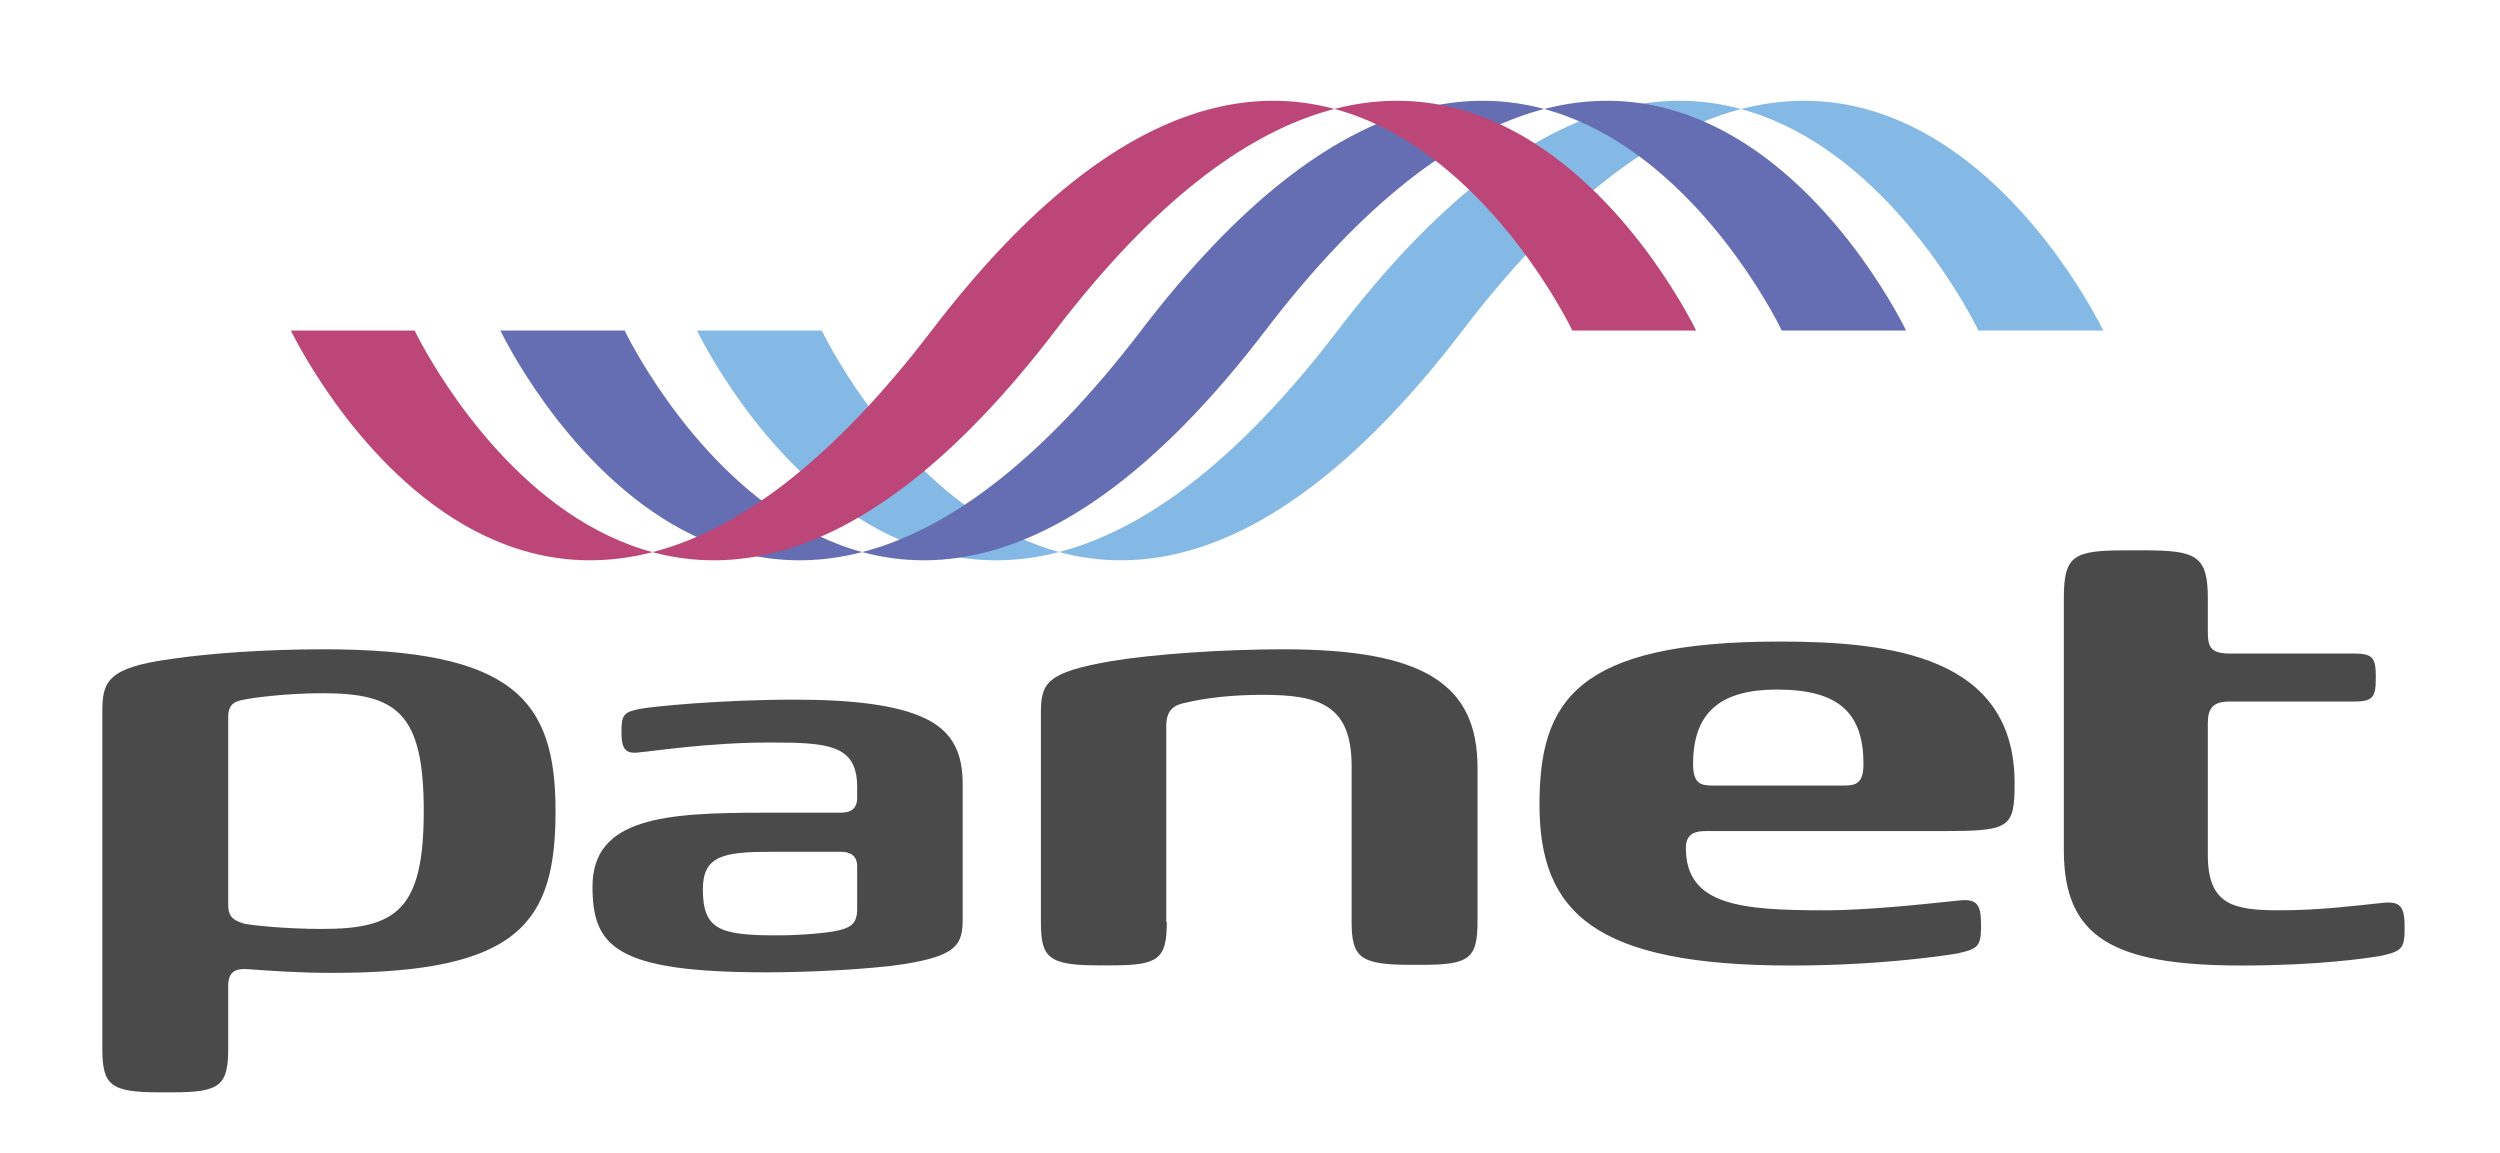
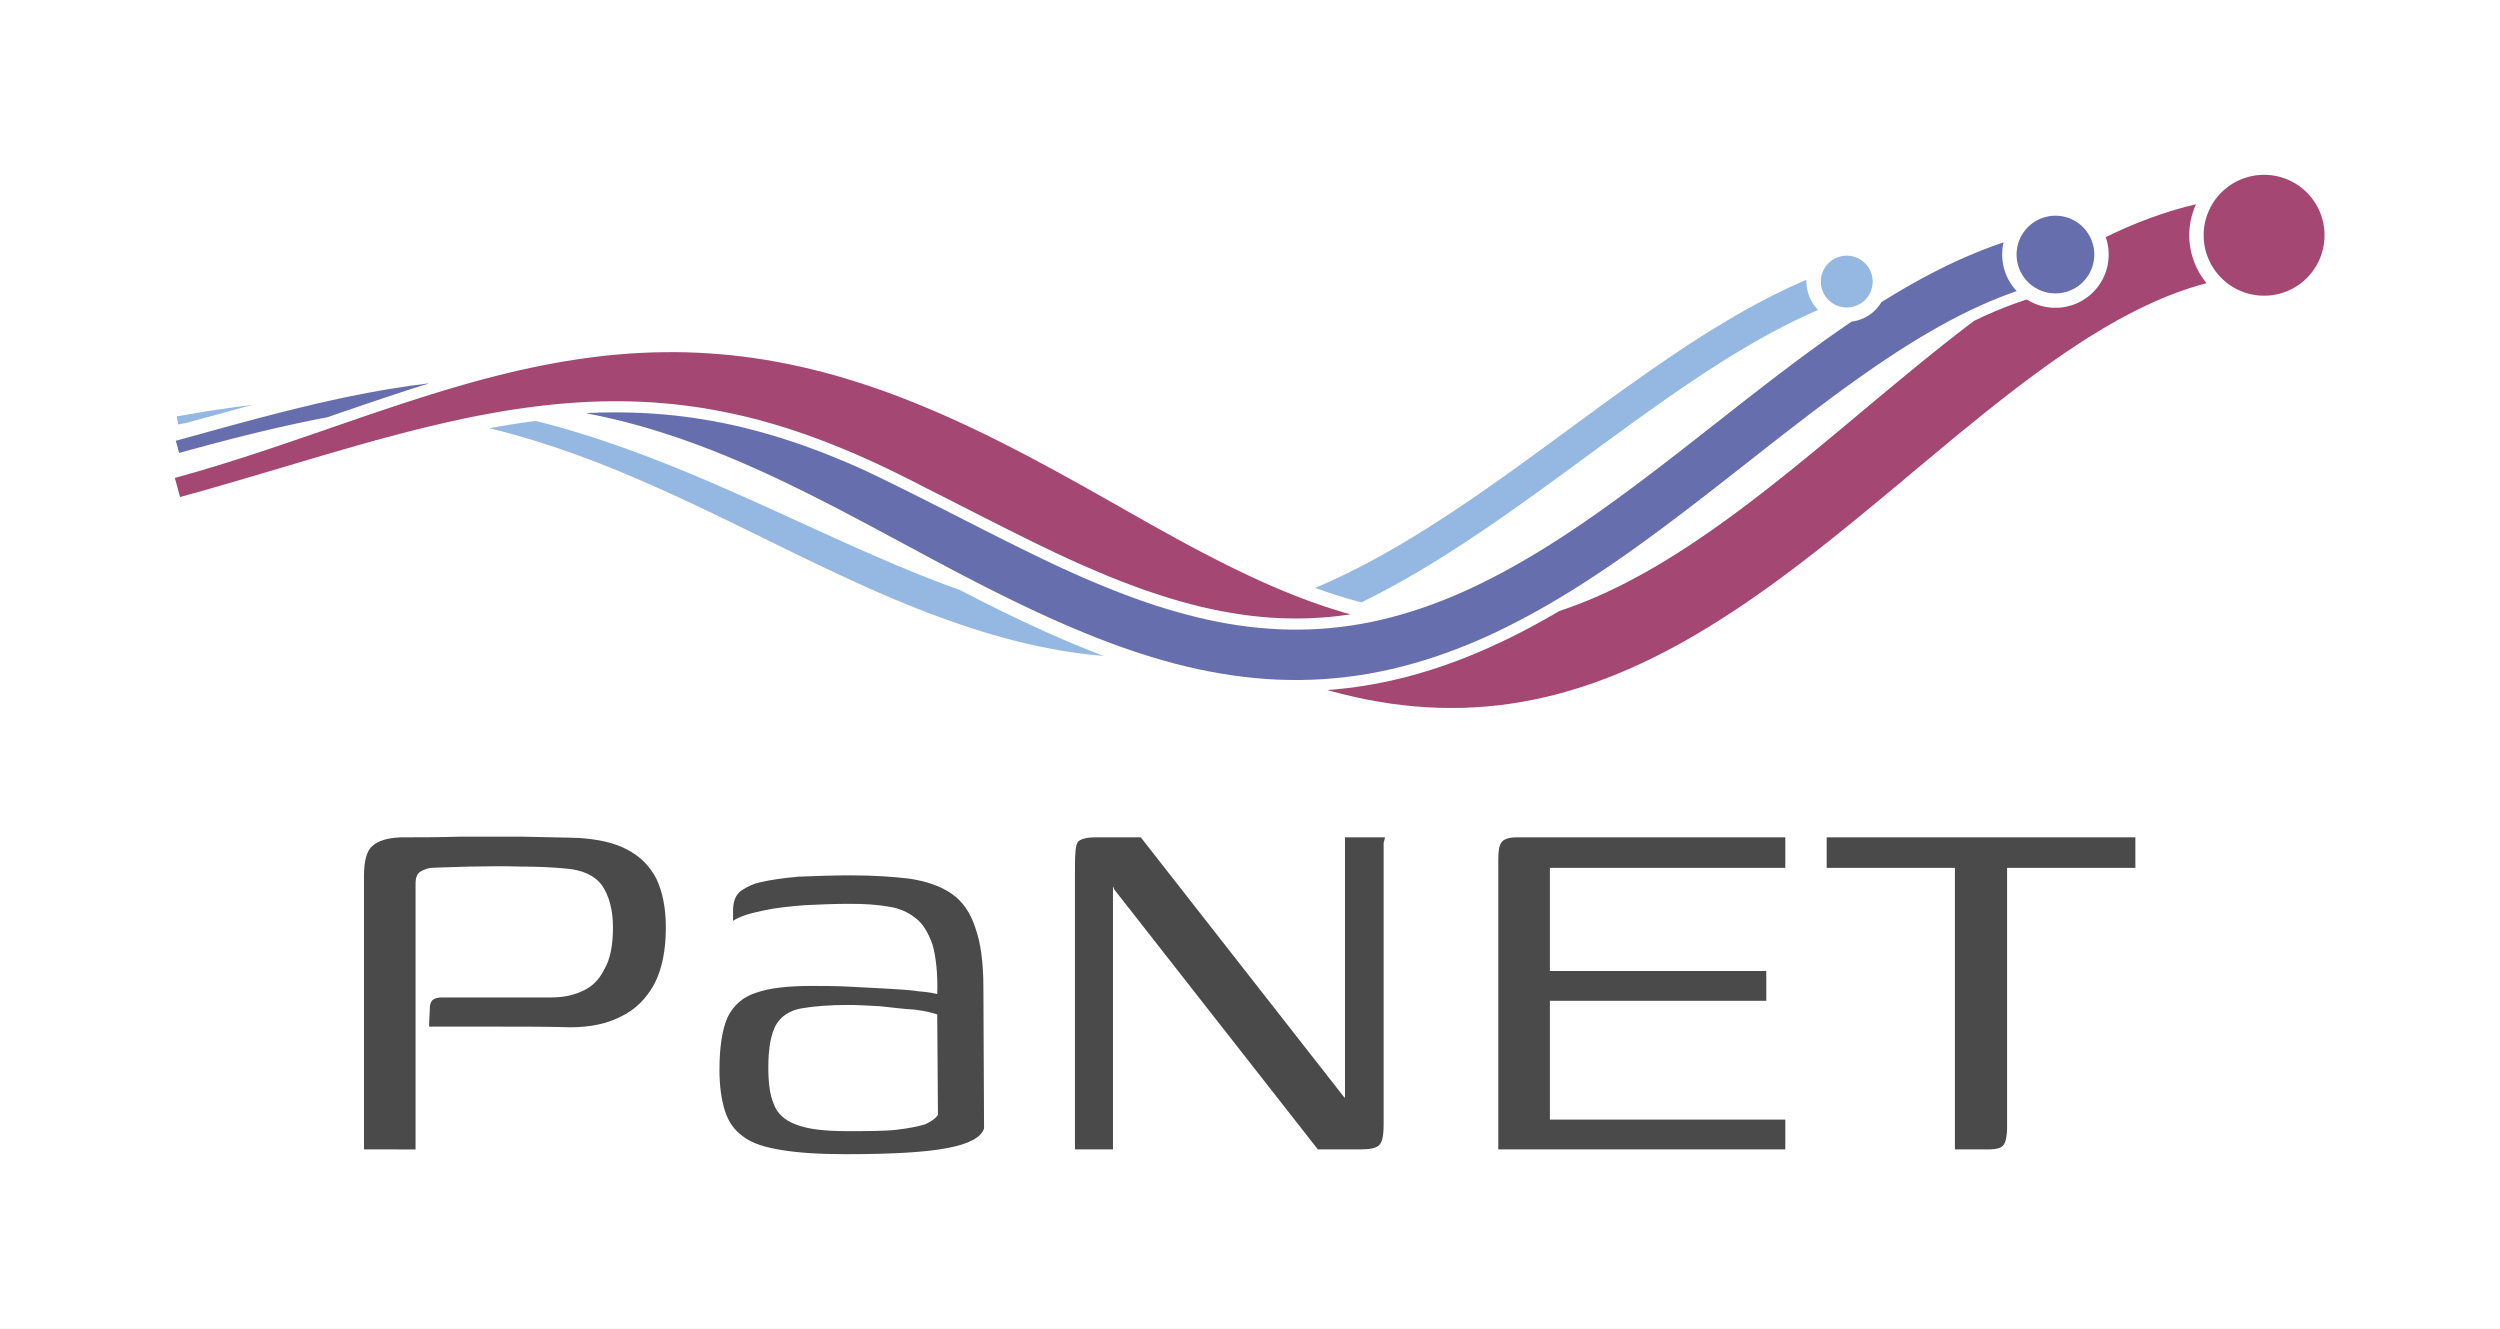
- <svg xmlns="http://www.w3.org/2000/svg" xmlns:xlink="http://www.w3.org/1999/xlink" version="1.1" id="Layer_1" x="0px" y="0px" viewBox="0 0 466.662 215.218" xml:space="preserve" width="466.662" height="215.218">
-   <defs id="defs12" />
-   <style type="text/css" id="style1">
- 	.st0{clip-path:url(#SVGID_00000043434013508194048460000004142357940770993321_);fill:#4B4A4A;}
- 	.st1{clip-path:url(#SVGID_00000043434013508194048460000004142357940770993321_);fill:#84B9E5;}
- 	.st2{clip-path:url(#SVGID_00000043434013508194048460000004142357940770993321_);fill:#656EB2;}
- 	.st3{clip-path:url(#SVGID_00000043434013508194048460000004142357940770993321_);fill:#BC4677;}
- 	.st4{fill:#4B4A4A;}
- </style>
-   <g id="g10">
-     <defs id="defs1">
-       <rect id="SVGID_1_" x="-11" y="-55.9" width="595.3" height="841.9" />
-     </defs>
-     <clipPath id="SVGID_00000180330382316484497780000006448774080709004722_">
-       <use xlink:href="#SVGID_1_" style="overflow:visible" id="use1" />
-     </clipPath>
-     <rect style="fill:#ffffff;fill-opacity:1;stroke:none;stroke-width:15.313;stroke-linecap:round;stroke-linejoin:round;paint-order:markers stroke fill" id="rect1" width="466.66" height="215.22" x="0" y="0" />
-     <g id="g13">
-       <path style="fill:#4b4a4a" d="m 19.1,195.7 v -62.9 c 0,-5.6 1,-8.2 12.9,-9.8 6.7,-1 17.3,-1.8 28.3,-1.8 35.6,0 43.4,9.4 43.4,30.2 0,20.8 -6.7,30.2 -41.6,30.2 -6.7,0 -11.7,-0.4 -16,-0.7 -1.9,-0.1 -3.5,0.3 -3.5,3.1 v 11.7 c 0,6.9 -1.5,8.2 -10.3,8.2 h -2.5 c -9.2,0 -10.7,-1.3 -10.7,-8.2 m 60,-44.3 c 0,-18.3 -5,-22 -18.9,-22 -7,0 -13.3,0.9 -14.7,1.2 -1.5,0.3 -2.9,0.7 -2.9,3.2 V 169 c 0,2.5 1.5,2.9 2.9,3.4 1.3,0.3 7.6,1 14.7,1 13.9,0 18.9,-3.7 18.9,-22" clip-path="url(#SVGID_00000180330382316484497780000006448774080709004722_)" id="path1" />
-       <path style="fill:#4b4a4a" d="m 110.6,165.5 c 0,-12.9 13.6,-13.8 32,-13.8 h 14.3 c 1.5,0 3.1,-0.4 3.1,-2.8 v -2 c 0,-7.9 -5.4,-8.3 -16.3,-8.3 -11.3,0 -21.6,1.6 -24,1.8 -2.7,0.4 -3.7,-0.2 -3.7,-3.7 0,-3.3 0.4,-3.8 3.6,-4.4 2.1,-0.4 14.7,-1.7 28.8,-1.7 10.8,0 19.1,1 24.3,3.5 5.4,2.6 7,6.8 7,12.3 v 25.1 c 0,4.7 -0.9,6.9 -11.2,8.5 -6,0.9 -16.9,1.5 -25.4,1.5 -28.2,0 -32.5,-4.8 -32.5,-16 m 45.8,8.2 c 2.1,-0.5 3.6,-1.1 3.6,-3.9 v -8.1 c 0,-2.2 -1.6,-2.7 -3,-2.7 h -13 c -8.9,0 -12.8,0.7 -12.8,7 0,7.5 3.1,8.6 13.8,8.6 4.9,0 9.7,-0.5 11.4,-0.9" clip-path="url(#SVGID_00000180330382316484497780000006448774080709004722_)" id="path2" />
-       <path style="fill:#4b4a4a" d="m 217.8,172.1 c 0,6.9 -1.5,8.1 -10.3,8.1 H 205 c -9.4,0 -10.7,-1.5 -10.7,-8.1 v -39 c 0,-5.6 1,-7.6 13.2,-9.7 7.8,-1.3 20.8,-2.2 32.1,-2.2 26.2,0 36.2,6.5 36.2,22.1 V 172 c 0,6.9 -1.5,8.1 -10.3,8.1 h -2.3 c -9.5,0 -10.9,-1.5 -10.9,-8.1 v -29 c 0,-11.4 -6,-13.3 -16.6,-13.3 -5.9,0 -10.7,0.6 -14.5,1.5 -2.2,0.4 -3.5,1.5 -3.5,4.3 v 36.6 z" clip-path="url(#SVGID_00000180330382316484497780000006448774080709004722_)" id="path3" />
-       <path id="path1-5" style="fill:#4b4a4a;fill-opacity:1;stroke-width:4.48" d="m 396.892,102.73 c -9.855,0 -11.645,0.896 -11.645,8.959 v 47.035 c 0,16.126 8.961,21.505 33.15,21.505 14.335,0 23.297,-1.346 25.985,-1.794 4.032,-0.896 4.48,-1.349 4.48,-5.381 0,-4.032 -0.896,-4.927 -4.48,-4.48 -4.48,0.448 -11.204,1.347 -18.819,1.347 -8.511,0 -13.439,-0.899 -13.439,-10.306 v -24.637 c 0,-2.688 0.898,-4.025 4.033,-4.025 h 23.29 c 3.584,0 4.033,-0.896 4.033,-4.48 0,-3.584 -0.45,-4.48 -4.033,-4.48 h -23.29 c -3.584,0 -4.033,-1.346 -4.033,-4.033 v -6.273 c 0,-8.063 -2.236,-8.959 -12.091,-8.959 z m -64.729,17.026 c -38.076,0 -44.795,11.194 -44.795,30.456 0,20.158 10.303,30.018 47.035,30.018 16.126,0 28.223,-1.792 30.911,-2.24 4.032,-0.896 4.48,-1.349 4.48,-5.381 0,-4.032 -0.896,-4.927 -4.48,-4.48 -4.48,0.448 -16.126,1.794 -24.637,1.794 -15.678,0 -25.985,-0.894 -25.985,-11.645 0,-2.688 1.795,-3.141 3.587,-3.141 H 362.172 c 12.991,0 13.885,-0.448 13.885,-8.959 0,-23.742 -23.288,-26.422 -43.894,-26.422 z m -0.446,8.959 c 11.647,0 16.125,4.478 16.125,13.885 0,3.584 -1.347,4.033 -3.587,4.033 h -24.637 c -2.24,0 -3.578,-0.45 -3.578,-4.033 0,-9.855 5.375,-13.885 15.678,-13.885 z" />
-     </g>
-     <g id="g12">
-       <path style="fill:#84b9e5" d="m 392.6,61.7 c 0,0 -45.9,-96.5 -119.6,0 -73.7,96.5 -119.6,0 -119.6,0 h -23.3 c 0,0 45.9,96.5 119.6,0 73.7,-96.5 119.6,0 119.6,0 z" clip-path="url(#SVGID_00000180330382316484497780000006448774080709004722_)" id="path8" />
-       <path style="fill:#656eb2" d="m 355.8,61.7 c 0,0 -45.9,-96.5 -119.6,0 -73.7,96.5 -119.6,0 -119.6,0 H 93.4 c 0,0 45.9,96.5 119.6,0 73.7,-96.5 119.6,0 119.6,0 z" clip-path="url(#SVGID_00000180330382316484497780000006448774080709004722_)" id="path9" />
-       <path style="fill:#bc4677" d="m 316.6,61.7 c 0,0 -45.9,-96.5 -119.6,0 -73.7,96.5 -119.6,0 -119.6,0 H 54.3 c 0,0 45.9,96.5 119.6,0 73.7,-96.5 119.6,0 119.6,0 z" clip-path="url(#SVGID_00000180330382316484497780000006448774080709004722_)" id="path10" />
+ <svg xmlns="http://www.w3.org/2000/svg" width="143mm" height="76mm" viewBox="0 0 143 76" version="1.1" id="svg1" xml:space="preserve">
+   <defs id="defs1" />
+   <g id="layer1">
+     <rect style="fill:#ffffff;fill-opacity:1;stroke-width:1.522;stroke-linecap:round;stroke-linejoin:round;paint-order:stroke fill markers" id="rect1" width="143" height="76" x="-7.1054274e-15" y="0" />
+     <g id="g27" transform="matrix(0.2645833,0,0,0.2645833,-63.41623,5.000433)">
+       <path id="path20" d="m 8.578,0.001 c 0,-7.371 0,-14.742 0,-22.219 0,-7.371 0,-14.742 0,-22.113 0,-2.414 0.445,-4.066 1.324,-4.84 0.984,-0.879 2.414,-1.324 4.617,-1.43 2.859,0 5.941,0 9.457,-0.105 3.527,0 7.043,0 10.453,0 3.527,0.105 6.492,0.105 9.129,0.211 3.082,0.223 5.613,0.773 7.699,1.875 2.098,1.102 3.633,2.637 4.734,4.734 0.984,2.086 1.535,4.723 1.535,7.91 0,3.75 -0.656,6.82 -1.863,9.141 -1.324,2.414 -3.082,4.172 -5.391,5.273 -2.309,1.207 -5.062,1.758 -8.25,1.758 -3.738,-0.105 -7.477,-0.105 -11.332,-0.105 -3.855,0 -7.699,0 -11.555,0 0,-1.207 0.117,-2.203 0.117,-2.859 0,-0.656 0.105,-1.102 0.434,-1.43 0.223,-0.223 0.773,-0.445 1.43,-0.445 1.102,0 2.754,0 4.84,0 2.098,0 4.289,0 6.609,0 2.414,0 4.5,0 6.375,0 1.875,0 3.516,-0.328 4.945,-0.984 1.547,-0.656 2.754,-1.758 3.633,-3.527 0.996,-1.641 1.43,-3.949 1.43,-6.82 0,-2.965 -0.656,-5.168 -1.758,-6.82 -1.207,-1.641 -3.188,-2.52 -5.824,-2.742 -2.32,-0.223 -4.852,-0.328 -7.594,-0.328 -2.859,-0.117 -5.391,0 -7.922,0 -2.531,0.105 -4.512,0.105 -6.27,0.211 -0.328,0 -0.879,0.117 -1.547,0.445 -0.762,0.328 -1.09,0.984 -1.09,2.086 0,7.148 0,14.414 0,21.563 0,7.148 0,14.414 0,21.562 z M 86.795,0.774 c -4.289,0 -7.816,-0.223 -10.453,-0.668 C 73.588,-0.327 71.502,-0.983 70.072,-2.085 68.643,-3.081 67.646,-4.511 67.096,-6.268 c -0.551,-1.758 -0.879,-3.961 -0.879,-6.598 0,-3.738 0.445,-6.598 1.324,-8.578 0.984,-1.98 2.531,-3.305 4.617,-3.961 2.203,-0.773 5.168,-1.102 8.906,-1.102 1.875,0 3.855,0 5.941,0.105 2.203,0.117 4.289,0.223 6.27,0.328 2.098,0.117 3.855,0.223 5.285,0.445 1.535,0.105 2.531,0.328 2.965,0.434 0.117,-3.293 -0.211,-6.047 -0.762,-8.027 -0.668,-1.863 -1.547,-3.41 -2.754,-4.289 -1.207,-0.984 -2.754,-1.652 -4.512,-1.875 -1.863,-0.328 -3.844,-0.434 -6.152,-0.434 -2.531,0 -4.957,0.105 -7.371,0.223 -2.531,0.211 -4.734,0.434 -6.715,0.879 -2.086,0.434 -3.633,0.879 -4.84,1.652 v -1.652 c 0,-1.547 0.445,-2.648 1.43,-3.305 0.996,-0.656 1.98,-1.102 3.082,-1.312 1.43,-0.34 3.516,-0.668 6.164,-0.891 2.742,-0.105 5.496,-0.211 8.355,-0.211 3.738,0 6.926,0.211 9.68,0.551 2.754,0.434 4.945,1.207 6.715,2.414 1.758,1.207 3.07,3.082 3.844,5.496 0.879,2.426 1.324,5.613 1.324,9.797 l 0.105,22.77 c -0.434,1.43 -2.414,2.531 -5.941,3.187 C 99.768,0.446 94.271,0.774 86.795,0.774 Z m 0,-3.738 c 3.41,0 6.152,0 8.133,-0.223 1.98,-0.223 3.527,-0.551 4.629,-0.879 0.984,-0.445 1.758,-0.996 2.086,-1.547 l -0.117,-16.277 c -0.656,-0.223 -1.863,-0.551 -3.621,-0.773 -1.758,-0.105 -3.633,-0.328 -5.613,-0.551 -1.98,-0.105 -3.738,-0.211 -5.168,-0.211 -3.082,0 -5.613,0.211 -7.594,0.551 -1.863,0.328 -3.305,1.207 -4.184,2.742 -0.762,1.43 -1.207,3.633 -1.207,6.82 0,2.426 0.223,4.406 0.879,5.941 0.551,1.535 1.758,2.637 3.527,3.305 1.863,0.762 4.617,1.102 8.25,1.102 z M 123.858,0.001 V -45.983 c 0,-2.086 0.117,-3.293 0.445,-3.844 0.328,-0.445 1.312,-0.773 2.859,-0.773 h 7.371 l 32.883,42.023 0.223,0.223 V -50.601 h 6.492 c 0,0.105 -0.105,0.445 -0.223,0.879 0,0.551 0,0.996 0,1.535 0,0.551 0,1.102 0,1.652 v 42.352 c 0,1.98 -0.223,3.082 -0.773,3.527 -0.434,0.434 -1.43,0.656 -3.07,0.656 h -6.82 l -33,-42.129 -0.223,-0.551 V 0.001 Z m 68.64,0 V -46.968 c 0,-1.43 0.117,-2.309 0.551,-2.859 0.328,-0.445 1.102,-0.773 2.426,-0.773 h 43.559 v 4.945 h -38.168 v 16.723 h 35.086 v 4.84 h -35.086 v 19.254 h 38.168 v 4.84 z m 53.247,-50.602 h 50.051 v 4.945 h -20.801 v 42.141 c 0,1.312 -0.211,2.309 -0.539,2.742 -0.34,0.551 -1.219,0.773 -2.531,0.773 h -5.391 V -45.655 h -20.789 z m 0,0" style="fill:#4b4a4a;fill-opacity:1;fill-rule:nonzero;stroke:none" aria-label="PaNET" transform="matrix(1.333333,0,0,1.333333,306.9337,229.5923)" />
+       <path id="path21" d="m 209.945,54.41 1.207,-0.336 1.754,-0.48 1.758,-0.481 3.508,-0.961 1.762,-0.472 0.804,-0.207 h -0.039 l -1.754,0.222 -1.754,0.235 -1.757,0.254 -1.754,0.269 -1.754,0.285 -1.754,0.293 -1.758,0.317 0.234,1.289 z m 50.766,1.254 1.719,0.457 1.718,0.481 1.715,0.5 1.719,0.535 1.719,0.554 1.719,0.586 1.714,0.598 1.719,0.633 1.719,0.644 1.715,0.672 1.718,0.692 1.719,0.711 1.715,0.73 1.719,0.742 1.726,0.766 1.715,0.769 1.727,0.789 1.722,0.801 1.727,0.821 1.727,0.824 1.722,0.832 1.735,0.832 1.73,0.847 1.734,0.848 1.731,0.848 1.742,0.855 1.738,0.856 1.743,0.847 3.492,1.68 1.75,0.832 1.754,0.824 1.754,0.813 1.757,0.801 1.762,0.789 1.762,0.769 1.769,0.75 1.77,0.735 1.769,0.714 1.778,0.696 1.777,0.668 1.785,0.644 1.778,0.617 1.785,0.598 1.793,0.563 1.785,0.535 1.793,0.508 1.801,0.472 1.793,0.438 1.8,0.402 1.797,0.363 1.809,0.328 1.808,0.293 1.809,0.246 1.805,0.211 1.734,0.157 -0.226,-0.082 -1.836,-0.703 -1.832,-0.735 -1.821,-0.758 -1.816,-0.781 -1.809,-0.801 -1.804,-0.828 -1.801,-0.84 -1.801,-0.855 -1.785,-0.859 -1.785,-0.887 -1.778,-0.891 -1.769,-0.91 -1.395,-0.719 -0.074,-0.031 -1.719,-0.621 -1.726,-0.645 -1.723,-0.675 -1.726,-0.684 -1.731,-0.711 -1.734,-0.719 -1.731,-0.746 -1.742,-0.75 -1.738,-0.761 -1.75,-0.774 -1.746,-0.781 -1.746,-0.793 -1.758,-0.797 -1.754,-0.793 -1.762,-0.805 -1.754,-0.8 -1.765,-0.813 -1.762,-0.793 -1.77,-0.805 -1.769,-0.785 -1.77,-0.789 -1.769,-0.777 -1.778,-0.766 -1.769,-0.758 -1.777,-0.75 -1.782,-0.726 -1.777,-0.723 -1.785,-0.695 -1.778,-0.692 -1.785,-0.66 -1.777,-0.652 -1.785,-0.621 -1.781,-0.61 -1.782,-0.585 -1.781,-0.555 -1.785,-0.539 -1.777,-0.512 -1.786,-0.484 -1.785,-0.465 -0.062,-0.016 -1.133,0.149 -1.695,0.242 -1.7,0.269 -1.711,0.293 -1.312,0.239 z m 141.512,26.969 1.793,-0.93 1.785,-0.961 1.777,-0.996 1.785,-1.027 1.778,-1.059 1.777,-1.086 1.77,-1.117 1.777,-1.141 1.769,-1.164 1.77,-1.183 1.766,-1.199 1.761,-1.223 1.762,-1.238 1.762,-1.247 1.761,-1.257 1.758,-1.278 1.754,-1.273 1.754,-1.281 1.754,-1.285 1.75,-1.29 1.746,-1.281 1.75,-1.277 1.746,-1.274 1.738,-1.261 1.743,-1.25 1.738,-1.239 1.742,-1.222 1.731,-1.207 1.734,-1.18 1.73,-1.16 1.727,-1.141 1.73,-1.109 1.719,-1.074 1.727,-1.051 1.715,-1.012 1.71,-0.98 1.719,-0.938 1.703,-0.902 1.707,-0.863 1.704,-0.817 1.695,-0.773 0.719,-0.305 -0.09,-0.098 -0.11,-0.113 -0.105,-0.121 -0.106,-0.125 -0.195,-0.258 -0.098,-0.125 -0.089,-0.137 -0.082,-0.128 -0.09,-0.141 -0.074,-0.137 -0.086,-0.14 -0.075,-0.145 -0.132,-0.281 -0.063,-0.153 -0.059,-0.148 -0.058,-0.152 -0.055,-0.149 -0.043,-0.156 -0.047,-0.152 -0.039,-0.157 -0.035,-0.156 -0.039,-0.16 -0.027,-0.156 -0.024,-0.156 -0.023,-0.161 -0.031,-0.312 -0.012,-0.168 v -0.156 l -0.008,-0.157 0.008,-0.164 v -0.144 l -0.945,0.414 -1.809,0.816 -1.793,0.864 -1.793,0.898 -1.793,0.945 -1.793,0.985 -1.785,1.019 -1.777,1.055 -1.786,1.082 -1.777,1.109 -1.769,1.141 -1.77,1.168 -1.77,1.187 -1.769,1.207 -1.762,1.223 -1.761,1.246 -1.766,1.25 -1.762,1.262 -1.754,1.273 -1.754,1.282 -1.757,1.285 -3.493,2.562 -1.75,1.285 -1.746,1.274 -1.75,1.277 -1.738,1.258 -1.738,1.246 -1.742,1.231 -1.739,1.222 -1.734,1.199 -1.731,1.176 -1.734,1.164 -1.73,1.133 -1.727,1.109 -1.727,1.086 -1.722,1.051 -1.719,1.028 -1.723,0.992 -1.718,0.965 -1.711,0.925 -1.719,0.891 -1.707,0.855 -1.703,0.809 -1.711,0.781 -1.703,0.735 -0.008,0.007 0.473,0.172 1.597,0.555 1.59,0.52 1.574,0.48 1.571,0.441 0.695,0.18 z" style="fill:#95b8e3;fill-opacity:1;fill-rule:nonzero;stroke:none" transform="scale(1.333333)" />
+       <path id="path22" d="m 212.301,58.312 1.754,-0.472 1.746,-0.457 1.75,-0.453 1.754,-0.442 1.746,-0.433 1.75,-0.422 1.754,-0.41 1.746,-0.391 1.75,-0.383 1.746,-0.367 1.75,-0.355 1.281,-0.239 0.809,-0.277 1.742,-0.609 1.746,-0.59 1.746,-0.602 1.75,-0.59 3.508,-1.172 1.758,-0.57 1.754,-0.562 1.718,-0.539 -0.738,0.089 -1.769,0.231 -1.762,0.258 -1.762,0.277 -1.762,0.293 -1.765,0.32 -1.754,0.34 -1.762,0.352 -1.754,0.367 -1.758,0.391 -1.753,0.394 -1.754,0.422 -1.746,0.426 -1.758,0.437 -1.746,0.449 -1.754,0.457 -1.75,0.458 -1.746,0.472 -1.754,0.473 -1.75,0.48 -1.746,0.481 -1.754,0.488 -1.75,0.48 -1.746,0.477 0.539,1.973 1.746,-0.477 z m 65.746,-4.808 1.691,0.391 1.696,0.425 1.695,0.457 1.687,0.481 1.696,0.519 1.687,0.539 1.696,0.563 1.687,0.598 1.695,0.625 1.688,0.644 1.695,0.676 1.695,0.695 1.696,0.723 1.695,0.742 1.695,0.758 1.704,0.785 1.691,0.805 1.703,0.824 1.711,0.84 1.703,0.855 1.711,0.863 1.715,0.883 1.711,0.895 1.719,0.906 1.722,0.914 1.727,0.914 1.726,0.934 1.731,0.93 1.734,0.929 1.739,0.938 1.738,0.929 1.75,0.93 1.746,0.93 1.754,0.914 1.765,0.914 1.762,0.902 1.762,0.883 1.769,0.879 1.778,0.863 1.777,0.848 1.785,0.832 1.785,0.809 1.793,0.796 1.793,0.766 1.793,0.75 1.801,0.719 1.805,0.695 1.808,0.668 1.809,0.633 1.812,0.605 1.825,0.571 1.824,0.531 1.828,0.504 1.832,0.457 1.836,0.422 1.836,0.375 1.84,0.336 1.851,0.293 1.844,0.246 1.856,0.203 1.851,0.156 1.859,0.106 1.86,0.054 1.859,0.008 1.86,-0.047 1.863,-0.09 1.859,-0.148 1.86,-0.195 1.867,-0.25 1.851,-0.297 1.86,-0.356 1.863,-0.402 1.852,-0.457 1.843,-0.504 1.852,-0.555 1.848,-0.601 1.836,-0.653 1.835,-0.695 1.84,-0.742 1.828,-0.789 1.825,-0.832 1.82,-0.879 1.816,-0.922 1.817,-0.953 1.812,-0.996 1.809,-1.035 1.801,-1.067 1.8,-1.101 1.793,-1.133 1.789,-1.168 1.793,-1.195 1.786,-1.215 1.785,-1.243 1.777,-1.269 1.777,-1.289 1.77,-1.305 1.777,-1.328 1.766,-1.336 1.769,-1.347 1.762,-1.36 1.754,-1.363 1.758,-1.375 3.508,-2.742 1.746,-1.375 1.75,-1.371 1.738,-1.36 1.742,-1.347 1.739,-1.336 1.734,-1.329 1.73,-1.304 1.727,-1.289 1.723,-1.27 1.726,-1.234 1.719,-1.219 1.707,-1.191 1.711,-1.153 1.703,-1.121 1.703,-1.086 1.695,-1.051 1.696,-1.003 1.687,-0.969 1.68,-0.922 1.68,-0.879 1.664,-0.824 1.664,-0.777 1.66,-0.739 1.656,-0.672 1.641,-0.625 1.082,-0.375 -0.121,-0.132 -0.141,-0.161 -0.137,-0.156 -0.132,-0.164 -0.129,-0.172 -0.121,-0.172 -0.118,-0.175 -0.121,-0.18 -0.113,-0.18 -0.105,-0.18 -0.106,-0.187 -0.098,-0.188 -0.089,-0.187 -0.09,-0.195 -0.082,-0.196 -0.075,-0.195 -0.074,-0.199 -0.07,-0.203 -0.066,-0.196 -0.059,-0.211 -0.055,-0.203 -0.043,-0.203 -0.047,-0.207 -0.035,-0.211 -0.039,-0.211 -0.031,-0.211 -0.02,-0.207 -0.031,-0.422 -0.008,-0.211 v -0.425 l 0.008,-0.211 0.016,-0.211 0.015,-0.207 0.02,-0.219 0.031,-0.211 0.039,-0.203 0.035,-0.211 0.047,-0.207 0.016,-0.09 -1.742,0.606 -1.852,0.707 -1.851,0.758 -1.84,0.808 -1.836,0.863 -1.832,0.907 -1.821,0.953 -1.824,0.996 -1.804,1.043 -1.809,1.074 -1.606,0.988 -0.007,0.016 -0.082,0.141 -0.09,0.128 -0.09,0.137 -0.098,0.125 -0.195,0.258 -0.105,0.125 -0.106,0.121 -0.113,0.113 -0.102,0.114 -0.121,0.109 -0.113,0.113 -0.121,0.106 -0.125,0.105 -0.258,0.196 -0.125,0.097 -0.129,0.09 -0.133,0.082 -0.144,0.09 -0.133,0.074 -0.145,0.082 -0.14,0.078 -0.145,0.067 -0.14,0.066 -0.153,0.059 -0.148,0.062 -0.153,0.059 -0.148,0.055 -0.156,0.042 -0.153,0.047 -0.156,0.043 -0.156,0.032 -0.152,0.035 -0.165,0.031 -0.156,0.023 -0.16,0.024 -0.769,0.523 -1.786,1.239 -1.785,1.257 -1.777,1.286 -1.777,1.304 -1.77,1.321 -1.773,1.332 -1.762,1.351 -1.762,1.36 -1.762,1.363 -1.753,1.371 -1.758,1.375 -1.746,1.371 -1.754,1.371 -1.742,1.367 -1.747,1.364 -1.742,1.351 -1.738,1.344 -1.734,1.32 -1.731,1.313 -1.726,1.289 -1.731,1.273 -1.719,1.246 -1.726,1.231 -1.715,1.199 -1.711,1.172 -1.711,1.137 -1.707,1.113 -1.703,1.07 -1.703,1.043 -1.696,1.004 -1.695,0.969 -1.687,0.929 -1.688,0.891 -1.68,0.848 -1.679,0.812 -1.672,0.766 -1.672,0.719 -1.668,0.675 -1.664,0.629 -1.656,0.586 -1.66,0.539 -1.649,0.496 -1.648,0.45 -1.653,0.406 -1.64,0.359 -1.645,0.309 -1.64,0.269 -1.637,0.215 -1.641,0.172 -1.636,0.129 -1.633,0.082 -1.645,0.039 -1.64,-0.008 -1.645,-0.047 -1.641,-0.097 -1.644,-0.133 -1.649,-0.18 -1.652,-0.219 -1.648,-0.261 -1.657,-0.301 -1.668,-0.344 -1.664,-0.383 -1.664,-0.421 -1.672,-0.458 -1.679,-0.488 -1.68,-0.523 -1.687,-0.563 -1.688,-0.593 -1.687,-0.622 -1.696,-0.652 -1.703,-0.683 -1.703,-0.711 -1.711,-0.727 -1.707,-0.758 -1.719,-0.781 -1.718,-0.801 -1.719,-0.82 -1.723,-0.84 -1.734,-0.848 -1.731,-0.863 -1.734,-0.867 -1.746,-0.879 -1.738,-0.883 -1.758,-0.894 -1.754,-0.891 -1.754,-0.895 -1.766,-0.89 -1.761,-0.895 -1.77,-0.883 -1.77,-0.886 -1.777,-0.871 -1.777,-0.867 -1.785,-0.856 -0.45,-0.211 -0.554,-0.254 -1.629,-0.722 -1.629,-0.688 -1.625,-0.668 -1.621,-0.644 -1.621,-0.61 -1.61,-0.586 -1.621,-0.547 -1.613,-0.523 -1.613,-0.496 -1.606,-0.457 -1.609,-0.434 -1.613,-0.398 -1.614,-0.375 -1.621,-0.336 -1.613,-0.309 -1.617,-0.277 -1.621,-0.25 -1.629,-0.215 -1.625,-0.18 -1.637,-0.152 -1.633,-0.125 -1.644,-0.09 -1.641,-0.062 -1.652,-0.028 h -1.657 l -1.664,0.02 -1.668,0.062 -0.777,0.043 1.606,0.317 z" style="fill:#666eae;fill-opacity:1;fill-rule:nonzero;stroke:none" transform="scale(1.333333)" />
+       <path id="path23" d="m 212.48,65.438 1.754,-0.504 1.762,-0.512 1.766,-0.508 1.761,-0.519 1.762,-0.516 1.762,-0.527 1.762,-0.516 1.765,-0.524 1.762,-0.527 1.762,-0.523 1.761,-0.52 1.762,-0.515 1.766,-0.512 1.754,-0.5 1.761,-0.504 1.754,-0.488 1.766,-0.481 1.754,-0.465 1.754,-0.457 1.754,-0.441 1.757,-0.43 1.747,-0.41 1.746,-0.398 1.742,-0.383 1.746,-0.36 1.742,-0.336 1.731,-0.316 1.734,-0.301 1.73,-0.269 1.727,-0.246 1.723,-0.227 1.718,-0.203 1.719,-0.172 1.711,-0.14 1.699,-0.122 1.703,-0.089 1.696,-0.063 1.695,-0.027 h 1.688 l 1.679,0.027 1.68,0.063 1.68,0.089 1.668,0.129 1.671,0.149 1.657,0.187 1.664,0.219 1.652,0.246 1.656,0.285 1.649,0.317 1.652,0.343 1.649,0.375 1.644,0.407 1.641,0.441 1.644,0.465 1.649,0.504 1.64,0.531 1.645,0.563 1.64,0.593 1.653,0.614 1.64,0.652 1.653,0.676 1.648,0.695 1.656,0.738 1.661,0.75 1.656,0.778 1.664,0.812 1.668,0.824 1.672,0.848 1.515,0.785 0.2,0.098 1.773,0.894 1.762,0.891 1.754,0.902 1.746,0.883 1.75,0.895 1.746,0.875 1.734,0.879 1.731,0.871 1.726,0.855 1.715,0.848 1.711,0.824 1.711,0.816 1.703,0.797 1.703,0.77 1.696,0.75 1.687,0.722 1.68,0.704 1.679,0.668 1.672,0.644 1.664,0.617 1.657,0.582 1.66,0.547 1.648,0.52 1.645,0.48 1.64,0.449 1.629,0.415 1.625,0.367 1.629,0.336 1.613,0.293 1.614,0.254 1.601,0.218 1.606,0.172 1.597,0.137 1.598,0.09 1.59,0.043 1.598,0.007 1.589,-0.035 1.582,-0.086 1.59,-0.117 1.594,-0.172 1.59,-0.211 0.305,-0.054 -1.145,-0.313 -1.621,-0.496 -1.629,-0.531 -1.633,-0.57 -1.644,-0.602 -1.649,-0.645 -1.66,-0.668 -1.664,-0.703 -1.672,-0.742 -1.672,-0.765 -1.679,-0.797 -1.688,-0.817 -1.695,-0.847 -1.696,-0.872 -1.703,-0.882 -1.711,-0.91 -1.714,-0.93 -1.719,-0.945 -1.727,-0.95 -1.73,-0.968 -1.735,-0.985 -1.738,-0.98 -1.742,-0.992 -1.754,-0.989 -1.754,-0.992 -1.762,-0.988 -1.769,-0.981 -1.777,-0.976 -1.786,-0.977 -1.785,-0.957 -1.793,-0.953 -1.801,-0.937 -1.8,-0.922 -1.809,-0.91 -1.812,-0.891 -1.817,-0.871 -1.82,-0.848 -1.824,-0.832 -1.828,-0.801 -1.832,-0.781 -1.836,-0.758 -1.848,-0.726 -1.836,-0.7 -1.844,-0.668 -1.855,-0.644 -1.852,-0.598 -1.851,-0.578 -1.852,-0.543 -1.855,-0.508 -1.86,-0.464 -1.851,-0.438 -1.86,-0.402 -1.851,-0.36 -1.864,-0.332 -1.851,-0.285 -1.852,-0.254 -1.851,-0.218 -1.848,-0.172 -1.844,-0.141 -1.843,-0.105 -1.848,-0.071 -1.836,-0.027 -1.828,0.008 -1.832,0.035 -1.82,0.074 -1.825,0.106 -1.816,0.144 -1.813,0.164 -1.808,0.211 -1.801,0.231 -1.801,0.265 -1.793,0.285 -1.789,0.321 -1.785,0.343 -1.785,0.368 -1.777,0.39 -1.77,0.414 -1.773,0.434 -1.77,0.457 -1.762,0.473 -1.754,0.496 -1.761,0.511 -1.758,0.516 -1.746,0.539 -1.754,0.551 -1.75,0.562 -1.746,0.567 -1.738,0.578 -1.75,0.586 -1.739,0.586 -1.742,0.597 -1.738,0.602 -1.742,0.594 -1.739,0.605 -1.738,0.602 -1.742,0.59 -1.731,0.593 -1.742,0.594 -1.738,0.586 -1.734,0.574 -1.739,0.571 -1.742,0.562 -1.73,0.551 -1.743,0.539 -1.738,0.523 -1.742,0.512 -1.738,0.5 -1.739,0.48 0.848,3.098 1.762,-0.488 z m 185.282,33.007 1.894,0.442 1.899,0.398 1.914,0.344 1.91,0.301 1.922,0.238 1.926,0.195 1.929,0.145 1.934,0.082 1.933,0.027 1.938,-0.019 1.941,-0.086 1.934,-0.141 1.945,-0.195 1.934,-0.254 1.933,-0.317 1.93,-0.367 1.926,-0.426 1.93,-0.48 1.91,-0.543 1.914,-0.59 1.914,-0.644 1.894,-0.7 1.899,-0.75 1.89,-0.8 1.883,-0.848 1.875,-0.895 1.867,-0.945 1.86,-0.98 1.851,-1.028 1.856,-1.074 1.844,-1.109 1.828,-1.149 1.832,-1.175 1.828,-1.215 1.816,-1.254 1.817,-1.274 1.804,-1.304 1.801,-1.336 1.801,-1.352 1.793,-1.379 1.793,-1.394 1.777,-1.41 1.785,-1.434 1.77,-1.438 1.769,-1.449 1.77,-1.453 1.762,-1.465 1.758,-1.461 1.753,-1.472 1.747,-1.461 1.75,-1.453 1.738,-1.45 1.73,-1.441 1.735,-1.422 1.734,-1.402 1.715,-1.399 1.719,-1.363 1.718,-1.351 1.7,-1.321 1.703,-1.289 1.695,-1.258 1.688,-1.23 1.687,-1.188 1.672,-1.152 1.672,-1.109 1.66,-1.075 1.648,-1.019 1.653,-0.984 1.633,-0.93 1.628,-0.875 1.614,-0.828 1.609,-0.77 1.59,-0.722 1.59,-0.668 1.578,-0.606 1.566,-0.547 1.551,-0.496 1.547,-0.433 0.129,-0.032 -0.063,-0.066 -0.187,-0.234 -0.18,-0.239 -0.172,-0.242 -0.164,-0.246 -0.168,-0.246 -0.156,-0.258 -0.148,-0.254 -0.145,-0.262 -0.133,-0.261 -0.136,-0.27 -0.122,-0.273 -0.117,-0.278 -0.113,-0.277 -0.195,-0.555 -0.09,-0.285 -0.082,-0.285 -0.082,-0.293 -0.071,-0.281 -0.058,-0.293 -0.051,-0.293 -0.047,-0.293 -0.043,-0.301 -0.031,-0.293 -0.031,-0.301 -0.016,-0.289 -0.012,-0.3 v -0.594 l 0.012,-0.301 0.016,-0.301 0.031,-0.289 0.031,-0.301 0.043,-0.293 0.047,-0.293 0.051,-0.293 0.058,-0.293 0.071,-0.292 0.164,-0.571 0.09,-0.285 0.195,-0.562 0.113,-0.278 0.117,-0.269 0.047,-0.106 -1.672,0.406 -1.957,0.555 -1.945,0.617 -1.934,0.68 -1.925,0.742 -1.914,0.797 -1.907,0.863 -1.378,0.668 0.046,0.11 0.118,0.406 0.054,0.211 0.051,0.203 0.047,0.207 0.035,0.211 0.031,0.203 0.032,0.211 0.019,0.219 0.024,0.207 0.023,0.633 -0.008,0.214 -0.015,0.422 -0.024,0.211 -0.019,0.207 -0.063,0.422 -0.035,0.211 -0.047,0.207 -0.051,0.203 -0.054,0.203 -0.059,0.211 -0.059,0.196 -0.078,0.203 -0.066,0.199 -0.164,0.391 -0.09,0.195 -0.09,0.187 -0.098,0.188 -0.105,0.187 -0.105,0.18 -0.227,0.36 -0.117,0.175 -0.258,0.344 -0.133,0.164 -0.137,0.156 -0.132,0.161 -0.153,0.156 -0.14,0.148 -0.157,0.153 -0.152,0.14 -0.156,0.145 -0.164,0.133 -0.168,0.136 -0.172,0.129 -0.172,0.117 -0.344,0.243 -0.187,0.113 -0.18,0.101 -0.187,0.106 -0.188,0.097 -0.187,0.09 -0.196,0.09 -0.195,0.082 -0.195,0.078 -0.203,0.075 -0.196,0.066 -0.203,0.066 -0.203,0.063 -0.207,0.051 -0.203,0.054 -0.211,0.035 -0.211,0.047 -0.203,0.028 -0.207,0.031 -0.219,0.023 -0.211,0.016 -0.207,0.016 -0.211,0.004 h -0.43 l -0.207,-0.004 -0.421,-0.032 -0.211,-0.023 -0.207,-0.031 -0.211,-0.028 -0.211,-0.047 -0.211,-0.035 -0.203,-0.054 -0.2,-0.051 -0.203,-0.063 -0.406,-0.132 -0.203,-0.075 -0.195,-0.078 -0.196,-0.082 -0.187,-0.09 -0.196,-0.09 -0.187,-0.097 -0.188,-0.106 -0.179,-0.101 -0.18,-0.113 -0.016,-0.008 -0.507,0.156 -1.59,0.555 -1.606,0.609 -1.605,0.66 -1.621,0.711 -1.617,0.766 -1.223,0.922 -1.793,1.386 -1.785,1.403 -1.785,1.425 -1.778,1.434 -1.769,1.445 -1.77,1.457 -1.765,1.461 -1.762,1.465 -1.754,1.461 -1.746,1.461 -1.75,1.465 -1.738,1.445 -1.743,1.449 -1.73,1.426 -1.734,1.418 -1.723,1.403 -1.719,1.378 -1.719,1.36 -1.714,1.332 -1.704,1.312 -1.703,1.286 -1.695,1.25 -1.695,1.222 -1.688,1.192 -1.679,1.148 -1.672,1.117 -1.672,1.082 -1.668,1.043 -1.656,0.996 -1.649,0.953 -1.644,0.907 -1.641,0.871 -1.629,0.824 -1.625,0.773 -1.621,0.735 -1.613,0.683 -1.606,0.629 -1.597,0.586 -1.297,0.442 -0.602,0.359 -1.828,1.043 -1.836,1.012 -1.848,0.976 -1.843,0.93 -1.86,0.891 -1.859,0.847 -1.863,0.805 -1.875,0.766 -1.875,0.71 -1.883,0.661 -1.879,0.621 -1.891,0.562 -1.898,0.52 -1.899,0.465 -1.902,0.414 -1.906,0.359 -1.906,0.305 -1.911,0.258 -1.914,0.203 -1.363,0.109 0.906,0.258 z" style="fill:#a44773;fill-opacity:1;fill-rule:nonzero;stroke:none" transform="scale(1.333333)" />
+       <path id="path24" d="m 483.395,31.379 v -0.106 l -0.008,-0.105 -0.008,-0.098 -0.016,-0.105 -0.011,-0.106 -0.016,-0.097 -0.016,-0.102 -0.023,-0.098 -0.024,-0.105 -0.027,-0.098 -0.062,-0.195 -0.028,-0.098 -0.039,-0.097 -0.035,-0.098 -0.039,-0.09 -0.047,-0.097 -0.043,-0.09 -0.055,-0.09 -0.043,-0.09 -0.054,-0.09 -0.051,-0.09 -0.059,-0.089 -0.062,-0.083 -0.059,-0.085 -0.058,-0.082 -0.071,-0.083 -0.058,-0.074 -0.074,-0.082 -0.071,-0.074 -0.066,-0.07 -0.074,-0.074 -0.075,-0.067 -0.082,-0.074 -0.078,-0.063 -0.082,-0.066 -0.082,-0.059 -0.082,-0.062 -0.082,-0.059 -0.09,-0.058 -0.09,-0.055 -0.082,-0.051 -0.089,-0.047 -0.098,-0.05 -0.09,-0.047 -0.098,-0.035 -0.089,-0.047 -0.098,-0.036 -0.098,-0.039 -0.097,-0.031 -0.098,-0.027 -0.195,-0.063 -0.106,-0.019 -0.097,-0.024 -0.106,-0.015 -0.098,-0.016 -0.105,-0.016 -0.102,-0.015 -0.097,-0.008 -0.106,-0.004 h -0.414 l -0.105,0.004 -0.098,0.008 -0.105,0.015 -0.102,0.016 -0.098,0.016 -0.105,0.015 -0.098,0.024 -0.105,0.019 -0.196,0.063 -0.097,0.027 -0.098,0.031 -0.097,0.039 -0.098,0.036 -0.09,0.047 -0.098,0.035 -0.09,0.047 -0.089,0.05 -0.09,0.047 -0.09,0.051 -0.09,0.055 -0.09,0.058 -0.082,0.059 -0.082,0.062 -0.086,0.059 -0.082,0.066 -0.074,0.063 -0.082,0.074 -0.074,0.067 -0.067,0.074 -0.078,0.07 -0.066,0.074 -0.067,0.082 -0.066,0.074 -0.07,0.083 -0.059,0.082 -0.058,0.085 -0.063,0.083 -0.059,0.089 -0.054,0.09 -0.051,0.09 -0.047,0.09 -0.051,0.09 -0.047,0.09 -0.035,0.097 -0.047,0.09 -0.035,0.098 -0.039,0.097 -0.031,0.098 -0.027,0.098 -0.063,0.195 -0.019,0.105 -0.024,0.098 -0.016,0.102 -0.015,0.097 -0.016,0.106 -0.011,0.105 -0.008,0.098 -0.008,0.105 v 0.415 l 0.008,0.101 0.008,0.098 0.011,0.105 0.016,0.106 0.015,0.097 0.016,0.106 0.024,0.097 0.019,0.106 0.063,0.195 0.027,0.098 0.031,0.098 0.039,0.097 0.035,0.098 0.047,0.09 0.035,0.097 0.047,0.09 0.051,0.098 0.047,0.09 0.051,0.082 0.054,0.09 0.059,0.089 0.063,0.082 0.117,0.164 0.07,0.083 0.066,0.078 0.067,0.082 0.066,0.074 0.078,0.074 0.067,0.067 0.074,0.07 0.082,0.074 0.074,0.059 0.082,0.066 0.086,0.063 0.082,0.058 0.082,0.063 0.09,0.058 0.09,0.051 0.09,0.055 0.09,0.043 0.089,0.054 0.09,0.043 0.098,0.039 0.09,0.043 0.195,0.079 0.098,0.027 0.195,0.062 0.098,0.028 0.105,0.023 0.098,0.024 0.105,0.015 0.098,0.016 0.102,0.012 0.105,0.015 0.098,0.008 0.105,0.008 h 0.106 l 0.105,0.008 0.098,-0.008 h 0.105 l 0.106,-0.008 0.097,-0.008 0.102,-0.015 0.105,-0.012 0.098,-0.016 0.106,-0.015 0.097,-0.024 0.106,-0.023 0.097,-0.028 0.196,-0.062 0.097,-0.027 0.196,-0.079 0.089,-0.043 0.098,-0.039 0.09,-0.043 0.098,-0.054 0.089,-0.043 0.082,-0.055 0.09,-0.051 0.09,-0.058 0.082,-0.063 0.082,-0.058 0.082,-0.063 0.082,-0.066 0.078,-0.059 0.082,-0.074 0.075,-0.07 0.074,-0.067 0.066,-0.074 0.071,-0.074 0.074,-0.082 0.058,-0.078 0.071,-0.083 0.117,-0.164 0.062,-0.082 0.059,-0.089 0.051,-0.09 0.054,-0.082 0.043,-0.09 0.055,-0.098 0.043,-0.09 0.047,-0.097 0.039,-0.09 0.035,-0.098 0.039,-0.097 0.028,-0.098 0.062,-0.195 0.027,-0.098 0.024,-0.106 0.023,-0.097 0.016,-0.106 0.016,-0.097 0.011,-0.106 0.016,-0.105 0.008,-0.098 0.008,-0.101 v -0.106 l 0.007,-0.098 z" style="fill:#95b8e3;fill-opacity:1;fill-rule:nonzero;stroke:none" transform="scale(1.333333)" />
+       <path id="path25" d="m 519.328,26.945 v -0.156 l -0.016,-0.152 -0.007,-0.157 -0.024,-0.148 -0.011,-0.16 -0.032,-0.149 -0.023,-0.156 -0.039,-0.152 -0.035,-0.149 -0.039,-0.152 -0.043,-0.141 -0.047,-0.148 -0.043,-0.152 -0.063,-0.141 -0.051,-0.144 -0.058,-0.141 -0.07,-0.145 -0.067,-0.132 -0.074,-0.145 -0.066,-0.133 -0.086,-0.129 -0.082,-0.136 -0.082,-0.125 -0.09,-0.129 -0.09,-0.125 -0.09,-0.121 -0.098,-0.129 -0.097,-0.114 -0.106,-0.117 -0.211,-0.226 -0.109,-0.106 -0.113,-0.105 -0.121,-0.106 -0.114,-0.097 -0.125,-0.094 -0.121,-0.094 -0.129,-0.09 -0.125,-0.09 -0.258,-0.164 -0.132,-0.082 -0.137,-0.066 -0.141,-0.074 -0.136,-0.071 -0.141,-0.066 -0.145,-0.059 -0.14,-0.054 -0.145,-0.059 -0.148,-0.047 -0.145,-0.043 -0.148,-0.047 -0.149,-0.035 -0.152,-0.039 -0.148,-0.031 -0.157,-0.027 -0.152,-0.032 -0.156,-0.015 -0.153,-0.024 -0.156,-0.004 -0.148,-0.015 h -0.16 l -0.149,-0.008 -0.156,0.008 h -0.16 l -0.149,0.015 -0.156,0.004 -0.152,0.024 -0.157,0.015 -0.148,0.032 -0.152,0.027 -0.149,0.031 -0.152,0.039 -0.149,0.035 -0.148,0.047 -0.152,0.043 -0.141,0.047 -0.152,0.059 -0.141,0.054 -0.144,0.059 -0.133,0.066 -0.145,0.071 -0.133,0.074 -0.136,0.066 -0.133,0.082 -0.137,0.082 -0.129,0.082 -0.125,0.09 -0.129,0.09 -0.121,0.094 -0.117,0.094 -0.121,0.097 -0.113,0.106 -0.121,0.105 -0.102,0.106 -0.113,0.113 -0.106,0.113 -0.097,0.117 -0.106,0.114 -0.098,0.129 -0.089,0.121 -0.09,0.125 -0.09,0.129 -0.082,0.125 -0.082,0.136 -0.078,0.129 -0.074,0.133 -0.075,0.145 -0.066,0.132 -0.063,0.145 -0.058,0.141 -0.059,0.144 -0.054,0.141 -0.051,0.152 -0.047,0.148 -0.043,0.141 -0.039,0.152 -0.035,0.149 -0.032,0.152 -0.031,0.156 -0.023,0.149 -0.02,0.16 -0.015,0.148 -0.016,0.157 -0.008,0.152 -0.008,0.156 v 0.309 l 0.008,0.156 0.008,0.152 0.016,0.157 0.015,0.148 0.02,0.16 0.023,0.149 0.031,0.148 0.032,0.153 0.035,0.148 0.039,0.152 0.043,0.149 0.047,0.148 0.051,0.145 0.054,0.148 0.059,0.145 0.058,0.14 0.063,0.145 0.066,0.133 0.075,0.136 0.074,0.133 0.078,0.137 0.082,0.137 0.082,0.125 0.09,0.129 0.09,0.125 0.089,0.121 0.098,0.121 0.106,0.121 0.097,0.109 0.106,0.121 0.113,0.106 0.102,0.113 0.121,0.106 0.113,0.097 0.121,0.106 0.117,0.097 0.121,0.09 0.129,0.09 0.125,0.09 0.129,0.082 0.137,0.082 0.133,0.074 0.136,0.074 0.133,0.075 0.145,0.07 0.133,0.058 0.144,0.059 0.141,0.063 0.152,0.05 0.141,0.055 0.152,0.043 0.148,0.047 0.149,0.035 0.152,0.039 0.149,0.031 0.152,0.028 0.148,0.023 0.157,0.024 0.152,0.015 0.156,0.016 0.149,0.004 0.16,0.008 h 0.305 l 0.16,-0.008 0.148,-0.004 0.156,-0.016 0.153,-0.015 0.156,-0.024 0.152,-0.023 0.157,-0.028 0.148,-0.031 0.152,-0.039 0.149,-0.035 0.148,-0.047 0.145,-0.043 0.148,-0.055 0.145,-0.05 0.14,-0.063 0.145,-0.059 0.141,-0.058 0.136,-0.07 0.141,-0.075 0.137,-0.074 0.132,-0.074 0.258,-0.164 0.125,-0.09 0.129,-0.09 0.121,-0.09 0.125,-0.097 0.114,-0.106 0.121,-0.097 0.113,-0.106 0.109,-0.113 0.106,-0.106 0.105,-0.121 0.106,-0.109 0.195,-0.242 0.09,-0.121 0.09,-0.125 0.09,-0.129 0.082,-0.125 0.082,-0.137 0.086,-0.137 0.066,-0.133 0.074,-0.136 0.067,-0.133 0.07,-0.145 0.058,-0.14 0.051,-0.145 0.063,-0.148 0.043,-0.145 0.047,-0.148 0.043,-0.149 0.039,-0.152 0.035,-0.148 0.039,-0.153 0.023,-0.148 0.032,-0.149 0.011,-0.16 0.024,-0.148 0.007,-0.157 0.016,-0.152 v -0.156 l 0.008,-0.156 z" style="fill:#666eae;fill-opacity:1;fill-rule:nonzero;stroke:none" transform="scale(1.333333)" />
+       <path id="path26" d="m 556.664,23.969 v -0.242 l -0.008,-0.239 -0.015,-0.238 -0.024,-0.242 -0.023,-0.238 -0.035,-0.243 -0.039,-0.23 -0.043,-0.242 -0.047,-0.231 -0.059,-0.234 -0.062,-0.231 -0.067,-0.234 -0.074,-0.23 -0.074,-0.227 -0.082,-0.223 -0.09,-0.226 -0.098,-0.219 -0.097,-0.215 -0.106,-0.219 -0.113,-0.218 -0.113,-0.211 -0.122,-0.207 -0.125,-0.203 -0.136,-0.204 -0.133,-0.195 -0.145,-0.195 -0.14,-0.195 -0.153,-0.188 -0.312,-0.359 -0.168,-0.18 -0.164,-0.172 -0.172,-0.164 -0.18,-0.168 -0.359,-0.312 -0.188,-0.153 -0.195,-0.14 -0.195,-0.145 -0.196,-0.133 -0.203,-0.136 -0.203,-0.126 -0.207,-0.121 -0.211,-0.113 -0.218,-0.113 -0.219,-0.106 -0.215,-0.097 -0.219,-0.098 -0.222,-0.09 -0.227,-0.082 -0.227,-0.074 -0.23,-0.074 -0.234,-0.067 -0.231,-0.062 -0.234,-0.059 -0.231,-0.047 -0.242,-0.043 -0.23,-0.039 -0.243,-0.035 -0.238,-0.023 -0.242,-0.024 -0.238,-0.015 -0.239,-0.008 h -0.48 l -0.242,0.008 -0.239,0.015 -0.242,0.024 -0.238,0.023 -0.242,0.035 -0.238,0.039 -0.231,0.043 -0.242,0.047 -0.231,0.059 -0.234,0.062 -0.23,0.067 -0.454,0.148 -0.222,0.082 -0.227,0.09 -0.222,0.098 -0.219,0.097 -0.219,0.106 -0.211,0.113 -0.207,0.113 -0.211,0.121 -0.203,0.126 -0.203,0.136 -0.203,0.133 -0.196,0.145 -0.187,0.14 -0.188,0.153 -0.187,0.156 -0.18,0.156 -0.172,0.168 -0.171,0.164 -0.172,0.172 -0.157,0.18 -0.168,0.179 -0.148,0.18 -0.148,0.188 -0.153,0.195 -0.14,0.195 -0.137,0.195 -0.129,0.204 -0.125,0.203 -0.121,0.207 -0.121,0.211 -0.106,0.218 -0.101,0.219 -0.106,0.215 -0.09,0.219 -0.089,0.226 -0.09,0.223 -0.078,0.227 -0.075,0.23 -0.066,0.234 -0.059,0.231 -0.054,0.234 -0.051,0.231 -0.047,0.242 -0.035,0.23 -0.031,0.243 -0.032,0.238 -0.015,0.242 -0.012,0.238 -0.008,0.239 -0.008,0.242 0.008,0.238 0.008,0.242 0.012,0.239 0.015,0.242 0.032,0.238 0.031,0.242 0.035,0.238 0.047,0.235 0.051,0.238 0.054,0.231 0.059,0.234 0.066,0.234 0.075,0.223 0.078,0.227 0.09,0.222 0.179,0.453 0.106,0.215 0.101,0.219 0.106,0.211 0.121,0.207 0.121,0.211 0.125,0.203 0.129,0.203 0.137,0.203 0.14,0.195 0.153,0.188 0.296,0.375 0.168,0.18 0.157,0.172 0.343,0.343 0.172,0.157 0.18,0.168 0.187,0.148 0.188,0.152 0.187,0.149 0.196,0.14 0.203,0.137 0.203,0.129 0.203,0.125 0.211,0.121 0.207,0.121 0.211,0.106 0.219,0.101 0.219,0.106 0.222,0.09 0.227,0.089 0.222,0.09 0.227,0.078 0.227,0.075 0.23,0.066 0.234,0.059 0.231,0.054 0.242,0.051 0.231,0.047 0.238,0.035 0.242,0.031 0.238,0.032 0.242,0.015 0.239,0.016 0.242,0.004 0.238,0.008 0.242,-0.008 0.239,-0.004 0.238,-0.016 0.242,-0.015 0.238,-0.032 0.243,-0.031 0.23,-0.035 0.242,-0.047 0.231,-0.051 0.234,-0.054 0.231,-0.059 0.234,-0.066 0.23,-0.075 0.227,-0.078 0.227,-0.09 0.222,-0.089 0.219,-0.09 0.215,-0.106 0.219,-0.101 0.218,-0.106 0.211,-0.121 0.207,-0.121 0.203,-0.125 0.203,-0.129 0.196,-0.137 0.195,-0.14 0.195,-0.149 0.188,-0.152 0.18,-0.148 0.179,-0.168 0.18,-0.157 0.172,-0.172 0.164,-0.171 0.168,-0.172 0.156,-0.18 0.156,-0.187 0.153,-0.188 0.14,-0.188 0.145,-0.195 0.133,-0.203 0.136,-0.203 0.125,-0.203 0.122,-0.211 0.113,-0.207 0.113,-0.211 0.106,-0.219 0.097,-0.215 0.098,-0.226 0.09,-0.227 0.082,-0.222 0.074,-0.227 0.074,-0.223 0.067,-0.234 0.062,-0.234 0.059,-0.231 0.047,-0.238 0.043,-0.235 0.039,-0.238 0.035,-0.242 0.023,-0.238 0.024,-0.242 0.015,-0.239 0.008,-0.242 z" style="fill:#a44773;fill-opacity:1;fill-rule:nonzero;stroke:none" transform="scale(1.333333)" />
    </g>
  </g>
</svg>
